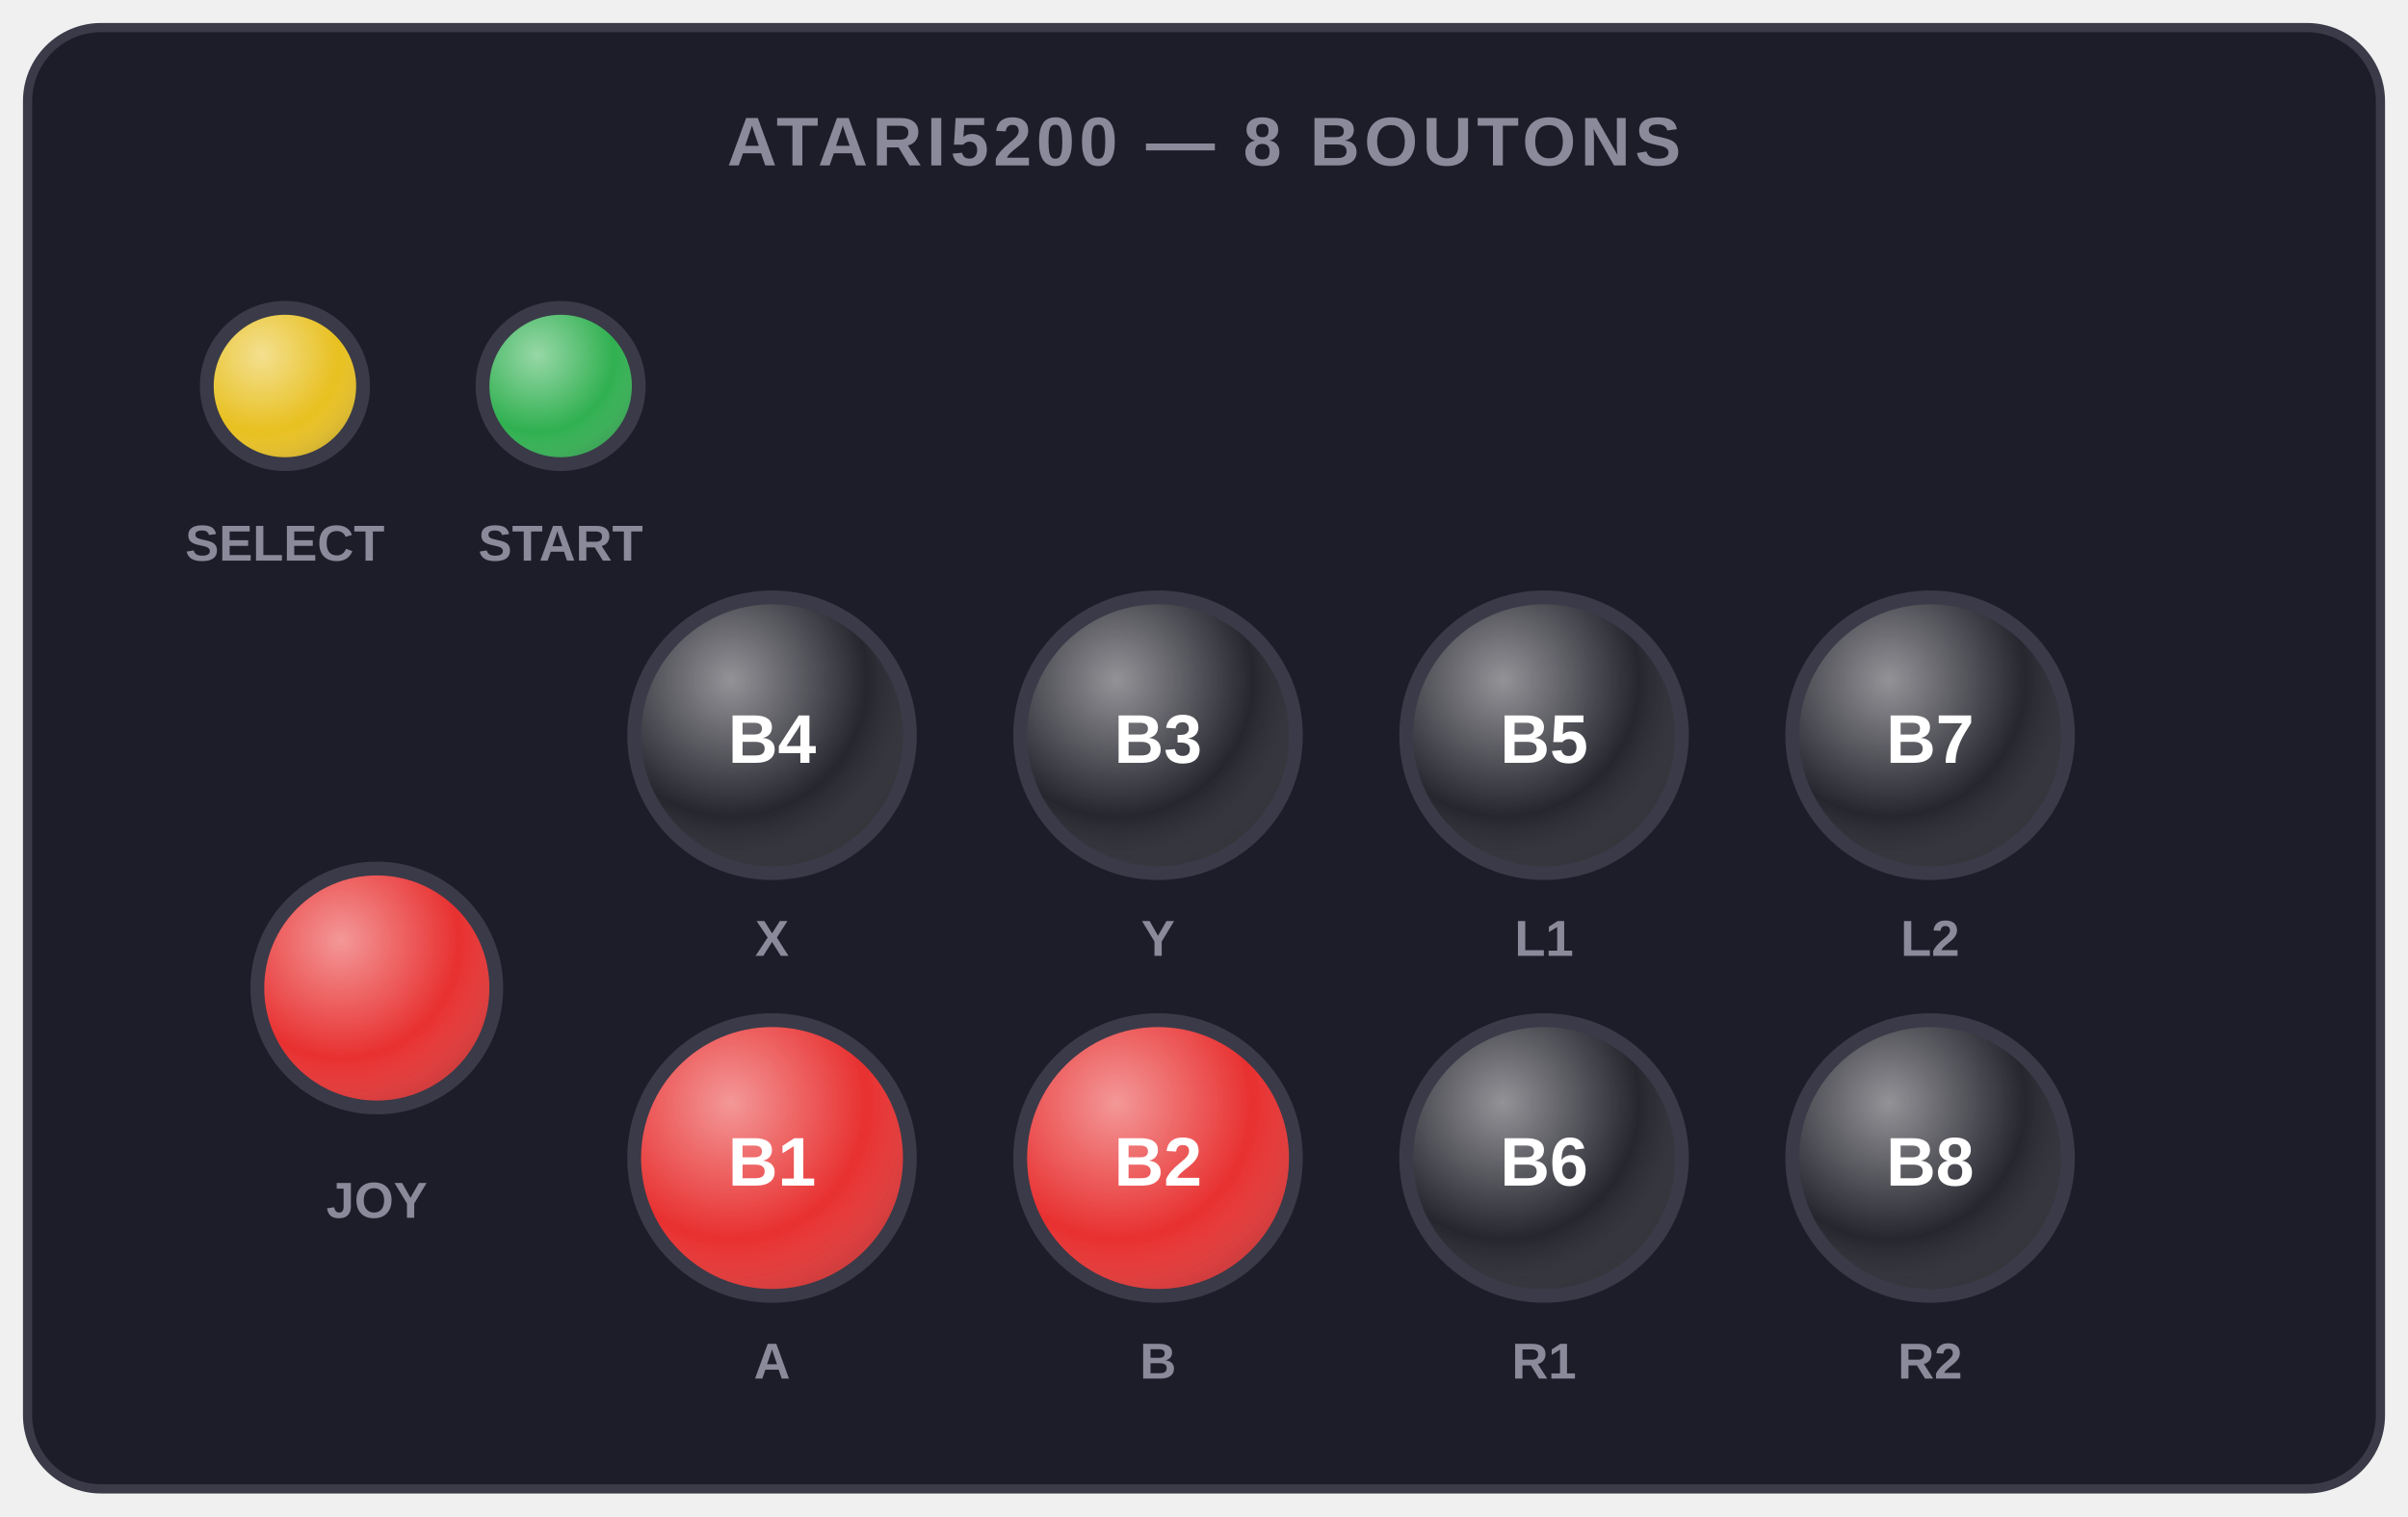
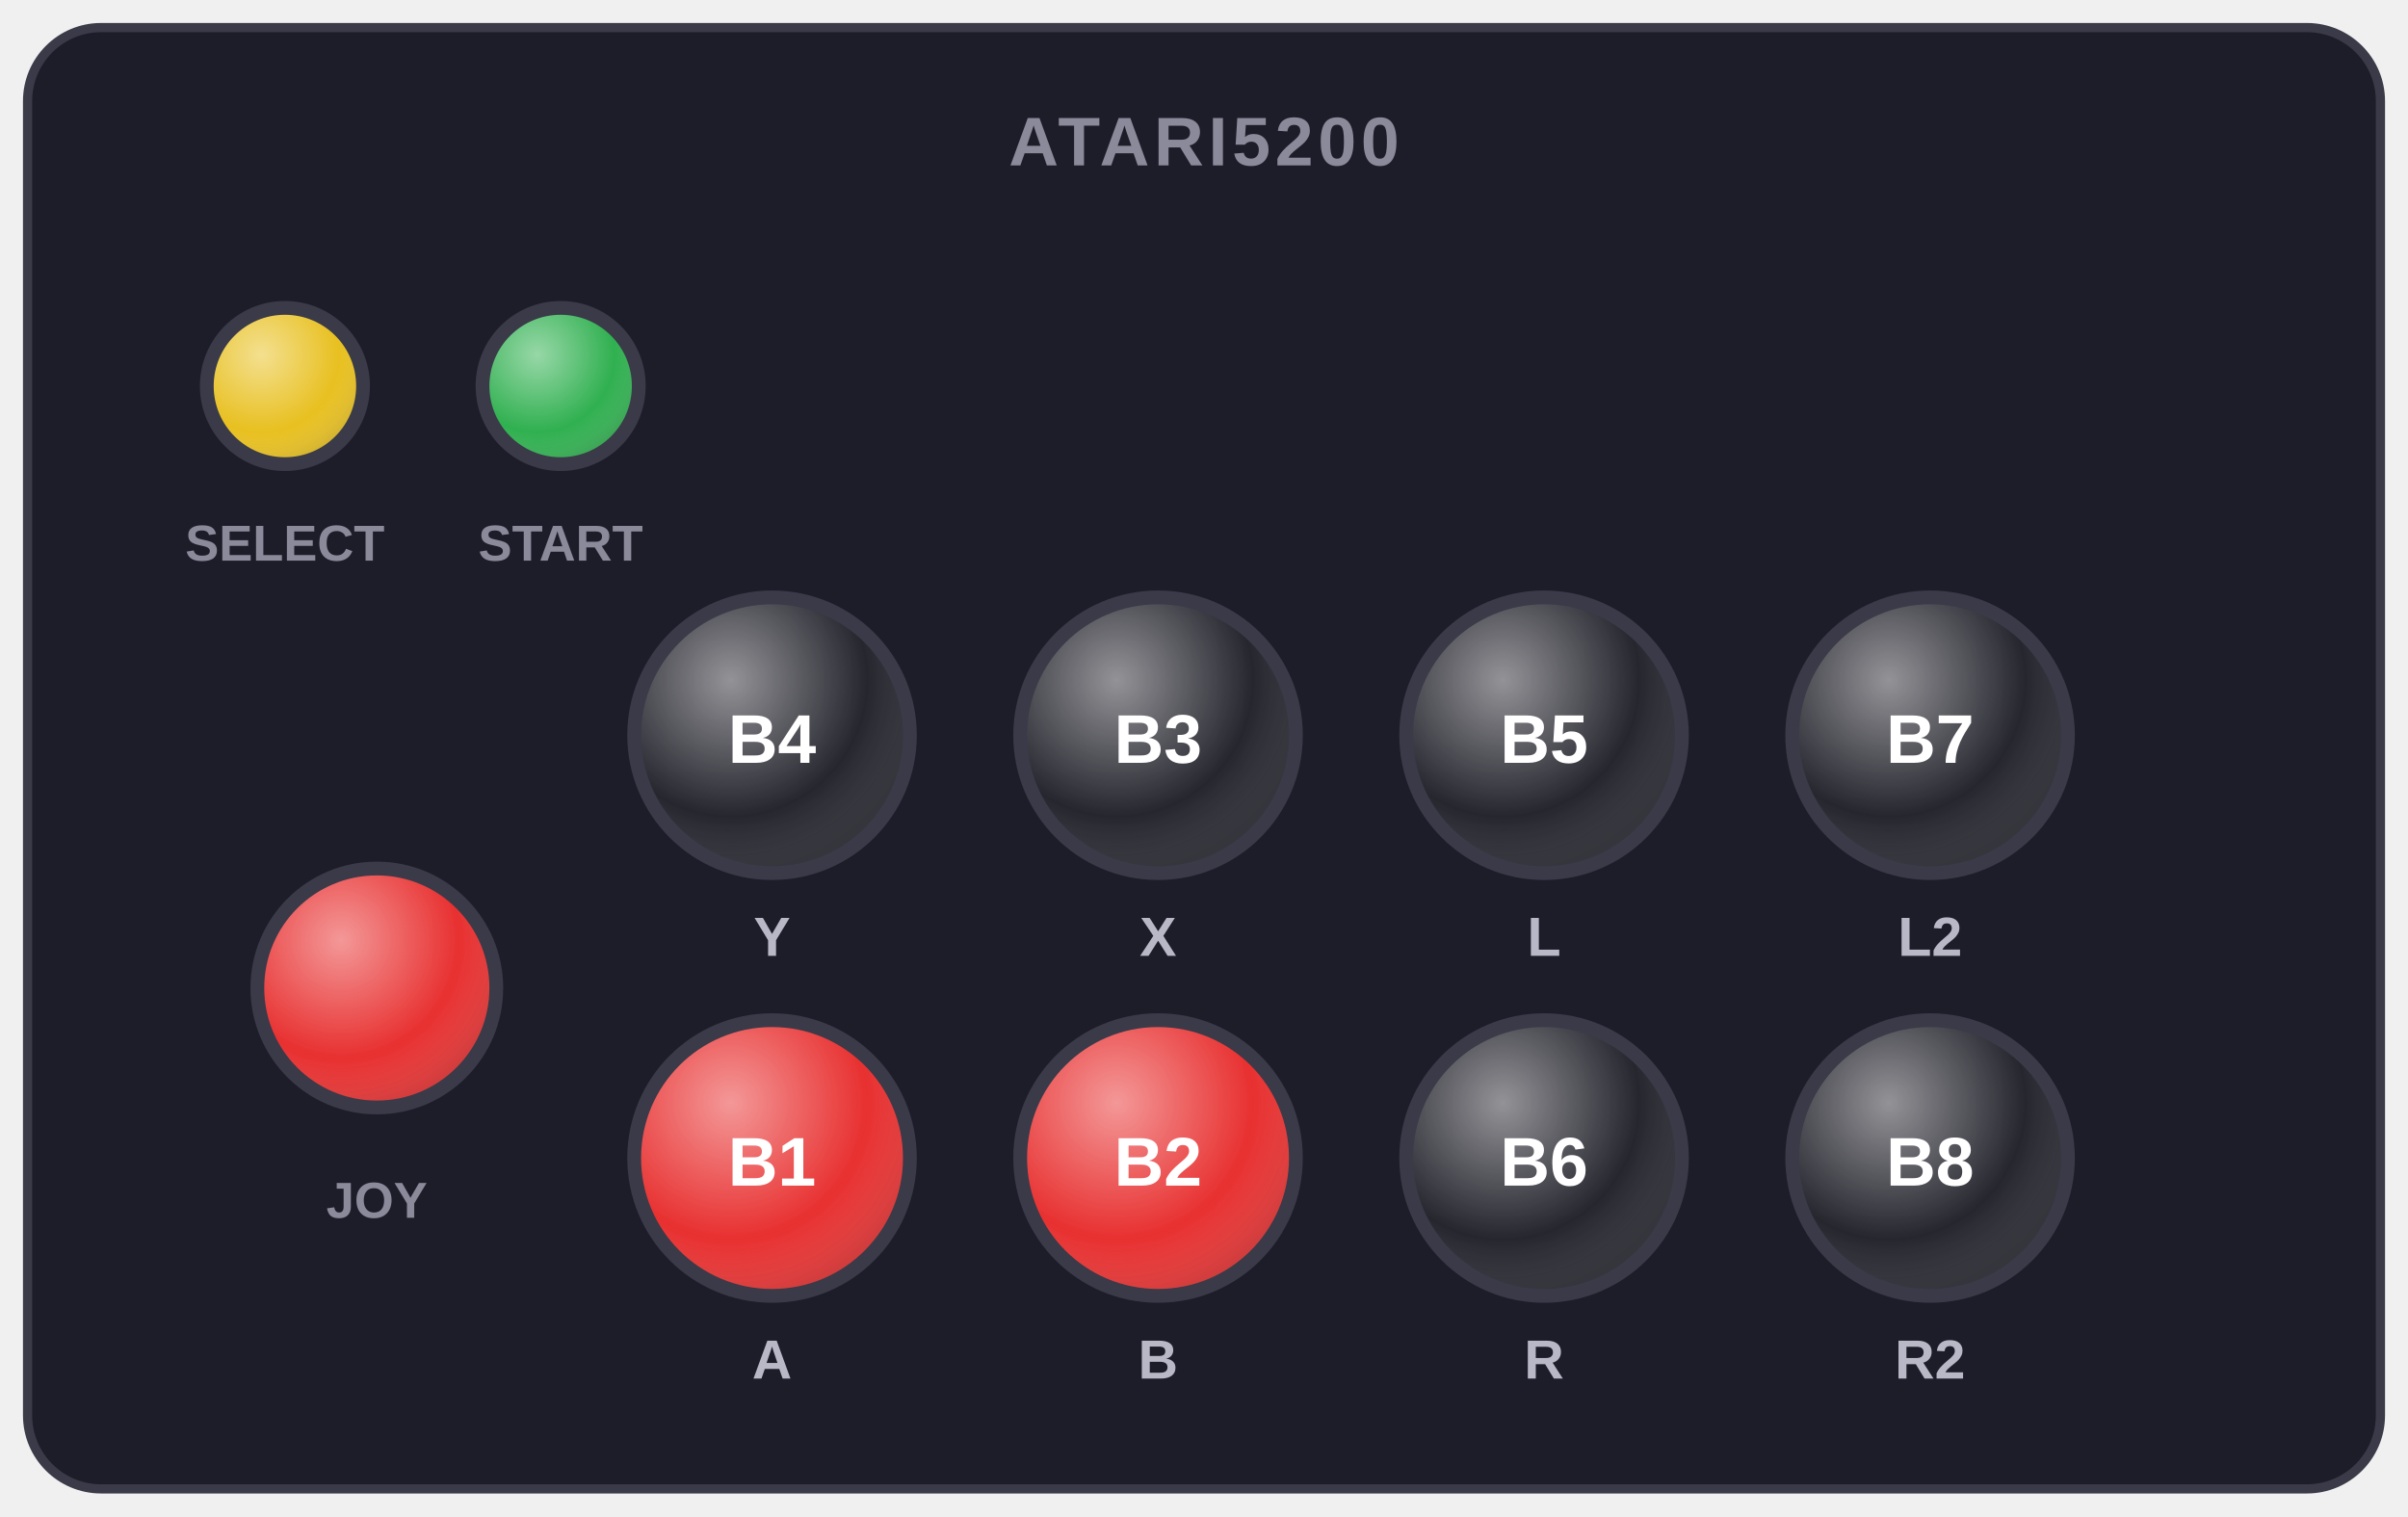
<svg xmlns="http://www.w3.org/2000/svg" viewBox="0 0 524 330" font-family="Segoe UI, Arial, sans-serif">
  <defs>
    <radialGradient id="dome" cx="0.35" cy="0.3" r="0.9">
      <stop offset="0" stop-color="#ffffff" stop-opacity="0.5" />
      <stop offset="0.55" stop-color="#ffffff" stop-opacity="0" />
      <stop offset="1" stop-color="#000000" stop-opacity="0.35" />
    </radialGradient>
  </defs>
  <rect x="6" y="6" width="512" height="318" rx="16" fill="#1d1d2a" stroke="#3a3a48" stroke-width="2" />
-   <text x="262" y="36" text-anchor="middle" fill="#8a8a9a" font-size="15" font-weight="bold" letter-spacing="1">ATARI5200 — 8 BOUTONS</text>
+   <text x="262" y="36" text-anchor="middle" fill="#8a8a9a" font-size="15" font-weight="bold" letter-spacing="1">ATARI5200</text>
  <circle cx="62" cy="84" r="17" fill="#e8c020" />
  <circle cx="62" cy="84" r="17" fill="url(#dome)" />
  <circle cx="62" cy="84" r="17" fill="none" stroke="#3a3a48" stroke-width="3" />
  <text x="62" y="122" text-anchor="middle" fill="#8a8a9a" font-size="11" font-weight="bold">SELECT</text>
  <circle cx="122" cy="84" r="17" fill="#30b050" />
  <circle cx="122" cy="84" r="17" fill="url(#dome)" />
  <circle cx="122" cy="84" r="17" fill="none" stroke="#3a3a48" stroke-width="3" />
  <text x="122" y="122" text-anchor="middle" fill="#8a8a9a" font-size="11" font-weight="bold">START</text>
  <circle cx="82" cy="215" r="26" fill="#e83030" />
  <circle cx="82" cy="215" r="26" fill="url(#dome)" />
  <circle cx="82" cy="215" r="26" fill="none" stroke="#3a3a48" stroke-width="3" />
  <text x="82" y="265" text-anchor="middle" fill="#8a8a9a" font-size="11" font-weight="bold">JOY</text>
  <circle cx="168" cy="160" r="30" fill="#26262f" />
  <circle cx="168" cy="160" r="30" fill="url(#dome)" />
  <circle cx="168" cy="160" r="30" fill="none" stroke="#3a3a48" stroke-width="3" />
  <text x="168" y="166" text-anchor="middle" fill="#ffffff" font-size="15" font-weight="bold">B4</text>
-   <text x="168" y="208" text-anchor="middle" fill="#8a8a9a" font-size="11" font-weight="bold">X</text>
+   <text x="168" y="208" text-anchor="middle" fill="#b8b8c6" font-size="12" font-weight="bold">Y</text>
  <circle cx="252" cy="160" r="30" fill="#26262f" />
  <circle cx="252" cy="160" r="30" fill="url(#dome)" />
  <circle cx="252" cy="160" r="30" fill="none" stroke="#3a3a48" stroke-width="3" />
  <text x="252" y="166" text-anchor="middle" fill="#ffffff" font-size="15" font-weight="bold">B3</text>
-   <text x="252" y="208" text-anchor="middle" fill="#8a8a9a" font-size="11" font-weight="bold">Y</text>
+   <text x="252" y="208" text-anchor="middle" fill="#b8b8c6" font-size="12" font-weight="bold">X</text>
  <circle cx="336" cy="160" r="30" fill="#26262f" />
  <circle cx="336" cy="160" r="30" fill="url(#dome)" />
  <circle cx="336" cy="160" r="30" fill="none" stroke="#3a3a48" stroke-width="3" />
  <text x="336" y="166" text-anchor="middle" fill="#ffffff" font-size="15" font-weight="bold">B5</text>
-   <text x="336" y="208" text-anchor="middle" fill="#8a8a9a" font-size="11" font-weight="bold">L1</text>
+   <text x="336" y="208" text-anchor="middle" fill="#b8b8c6" font-size="12" font-weight="bold">L</text>
  <circle cx="420" cy="160" r="30" fill="#26262f" />
  <circle cx="420" cy="160" r="30" fill="url(#dome)" />
  <circle cx="420" cy="160" r="30" fill="none" stroke="#3a3a48" stroke-width="3" />
  <text x="420" y="166" text-anchor="middle" fill="#ffffff" font-size="15" font-weight="bold">B7</text>
-   <text x="420" y="208" text-anchor="middle" fill="#8a8a9a" font-size="11" font-weight="bold">L2</text>
+   <text x="420" y="208" text-anchor="middle" fill="#b8b8c6" font-size="12" font-weight="bold">L2</text>
  <circle cx="168" cy="252" r="30" fill="#e83030" />
  <circle cx="168" cy="252" r="30" fill="url(#dome)" />
  <circle cx="168" cy="252" r="30" fill="none" stroke="#3a3a48" stroke-width="3" />
  <text x="168" y="258" text-anchor="middle" fill="#ffffff" font-size="15" font-weight="bold">B1</text>
-   <text x="168" y="300" text-anchor="middle" fill="#8a8a9a" font-size="11" font-weight="bold">A</text>
+   <text x="168" y="300" text-anchor="middle" fill="#b8b8c6" font-size="12" font-weight="bold">A</text>
  <circle cx="252" cy="252" r="30" fill="#e83030" />
  <circle cx="252" cy="252" r="30" fill="url(#dome)" />
  <circle cx="252" cy="252" r="30" fill="none" stroke="#3a3a48" stroke-width="3" />
  <text x="252" y="258" text-anchor="middle" fill="#ffffff" font-size="15" font-weight="bold">B2</text>
-   <text x="252" y="300" text-anchor="middle" fill="#8a8a9a" font-size="11" font-weight="bold">B</text>
+   <text x="252" y="300" text-anchor="middle" fill="#b8b8c6" font-size="12" font-weight="bold">B</text>
  <circle cx="336" cy="252" r="30" fill="#26262f" />
  <circle cx="336" cy="252" r="30" fill="url(#dome)" />
  <circle cx="336" cy="252" r="30" fill="none" stroke="#3a3a48" stroke-width="3" />
  <text x="336" y="258" text-anchor="middle" fill="#ffffff" font-size="15" font-weight="bold">B6</text>
-   <text x="336" y="300" text-anchor="middle" fill="#8a8a9a" font-size="11" font-weight="bold">R1</text>
+   <text x="336" y="300" text-anchor="middle" fill="#b8b8c6" font-size="12" font-weight="bold">R</text>
  <circle cx="420" cy="252" r="30" fill="#26262f" />
  <circle cx="420" cy="252" r="30" fill="url(#dome)" />
  <circle cx="420" cy="252" r="30" fill="none" stroke="#3a3a48" stroke-width="3" />
  <text x="420" y="258" text-anchor="middle" fill="#ffffff" font-size="15" font-weight="bold">B8</text>
-   <text x="420" y="300" text-anchor="middle" fill="#8a8a9a" font-size="11" font-weight="bold">R2</text>
+   <text x="420" y="300" text-anchor="middle" fill="#b8b8c6" font-size="12" font-weight="bold">R2</text>
</svg>
